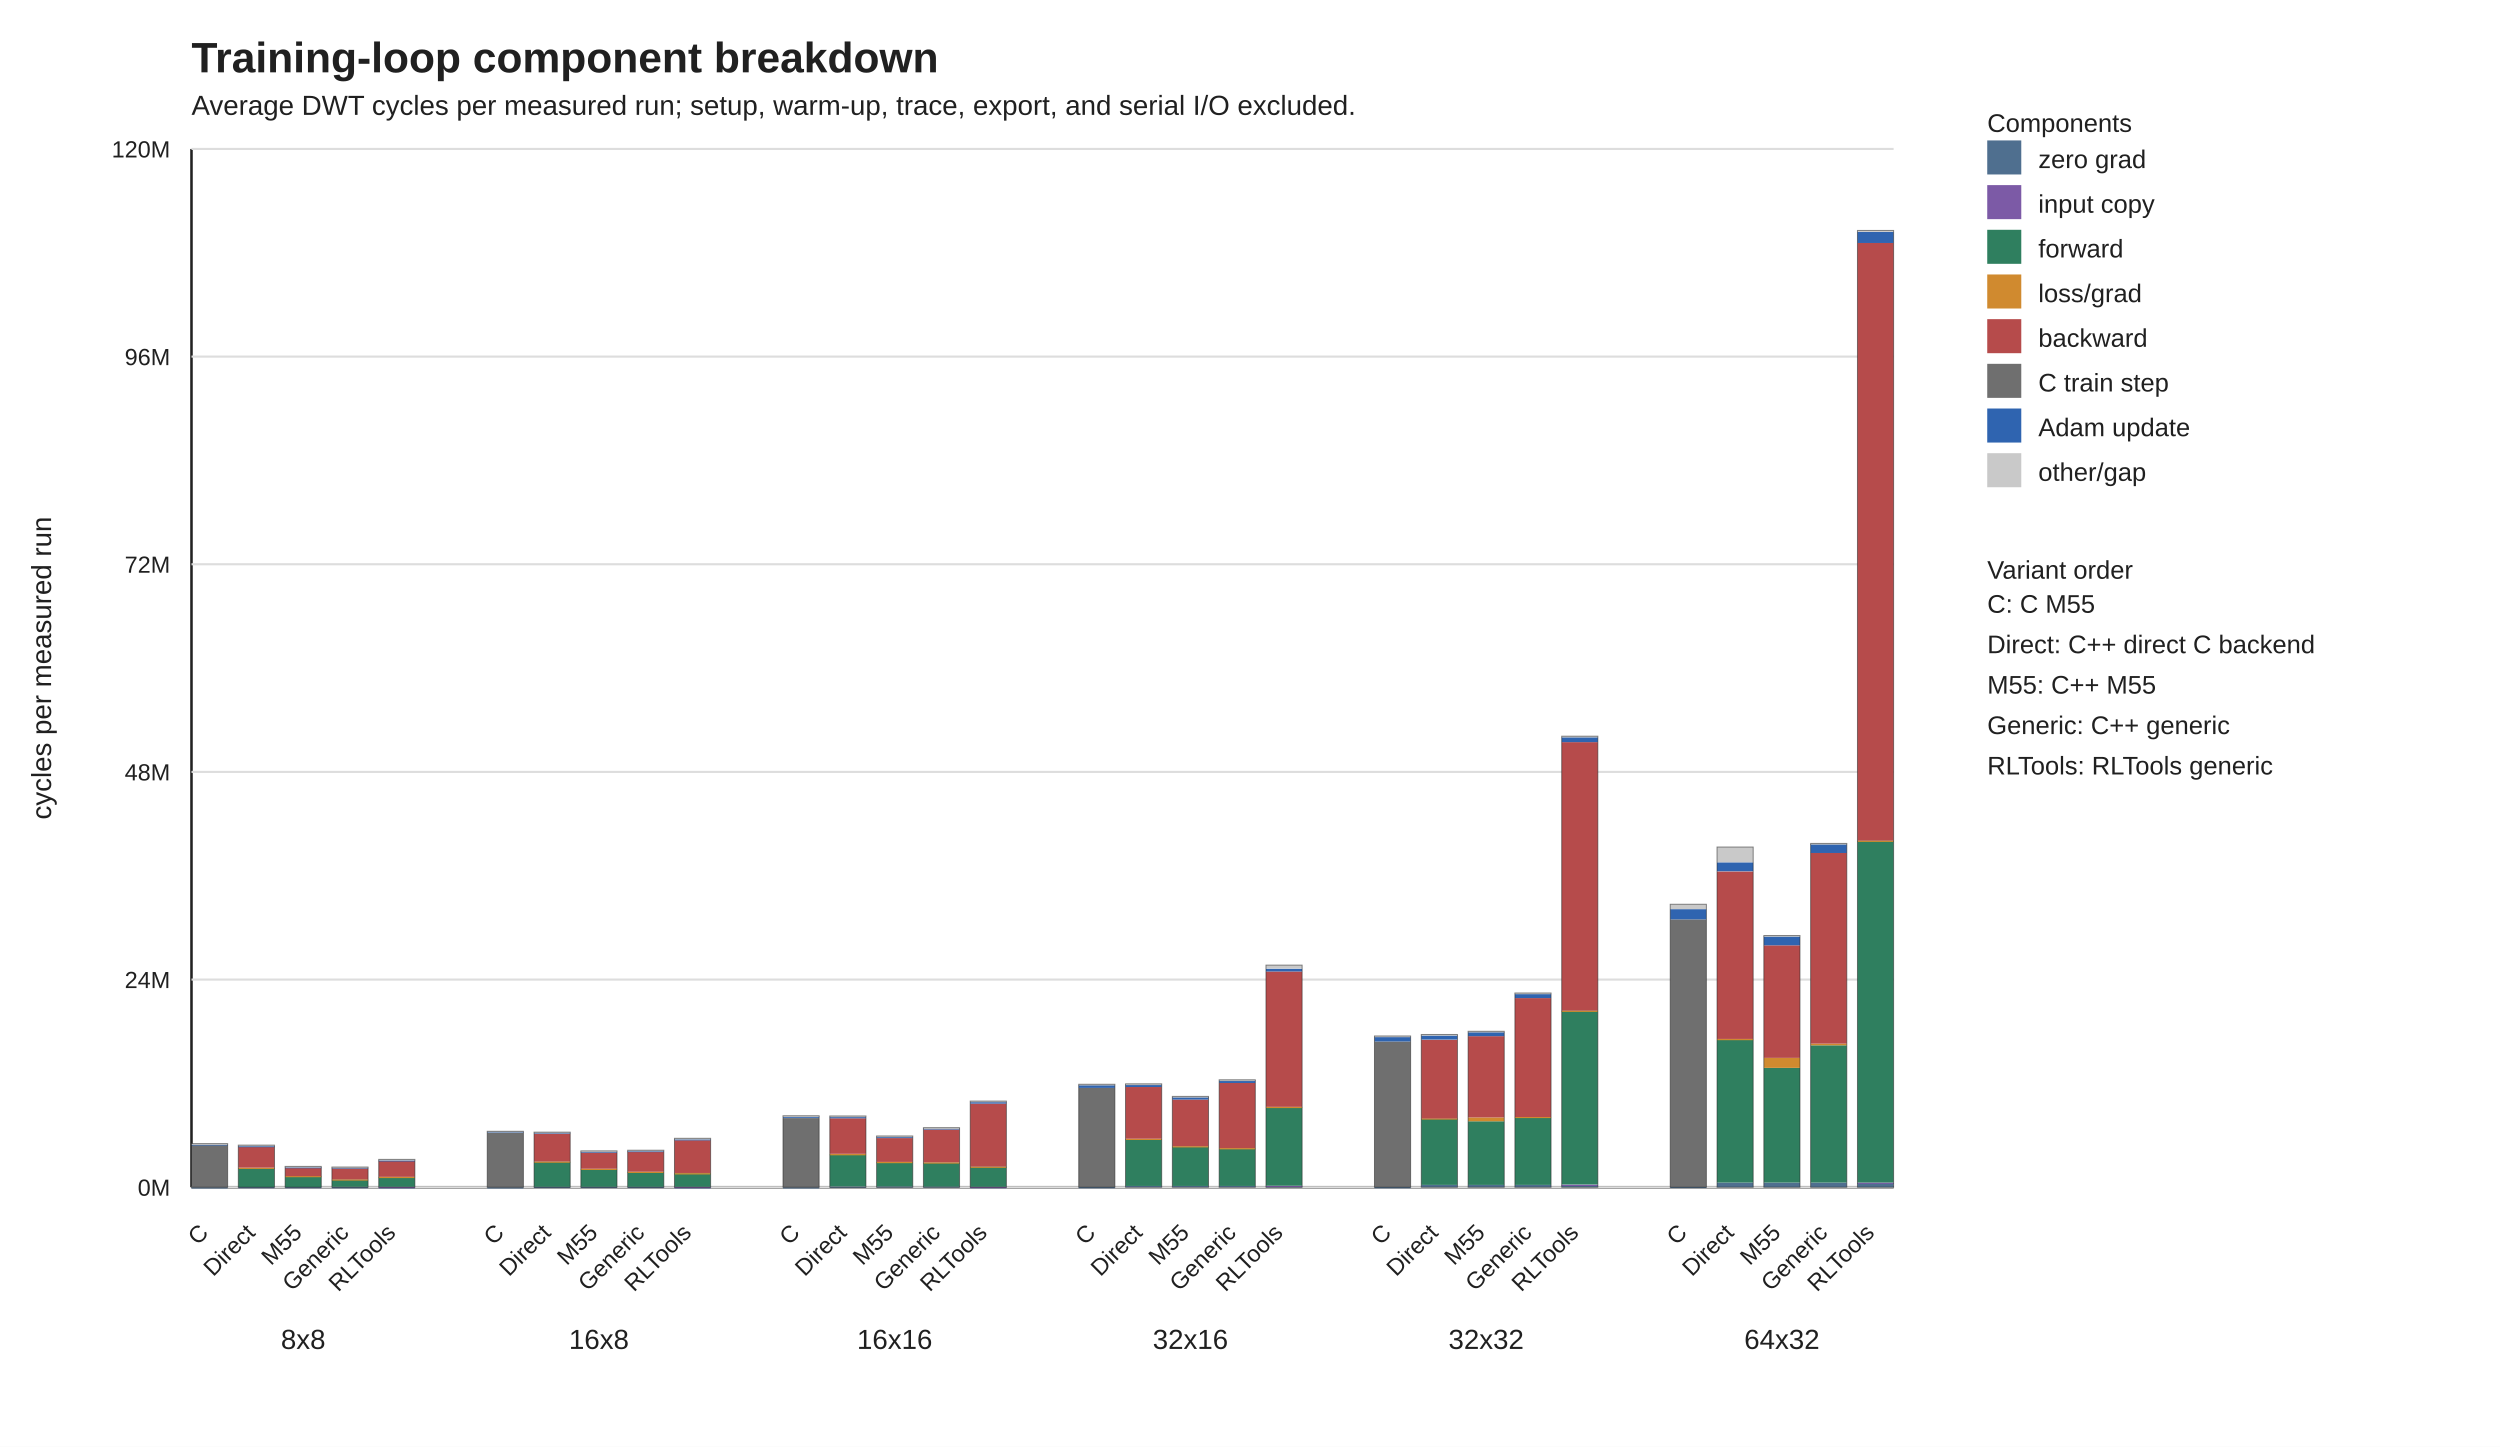
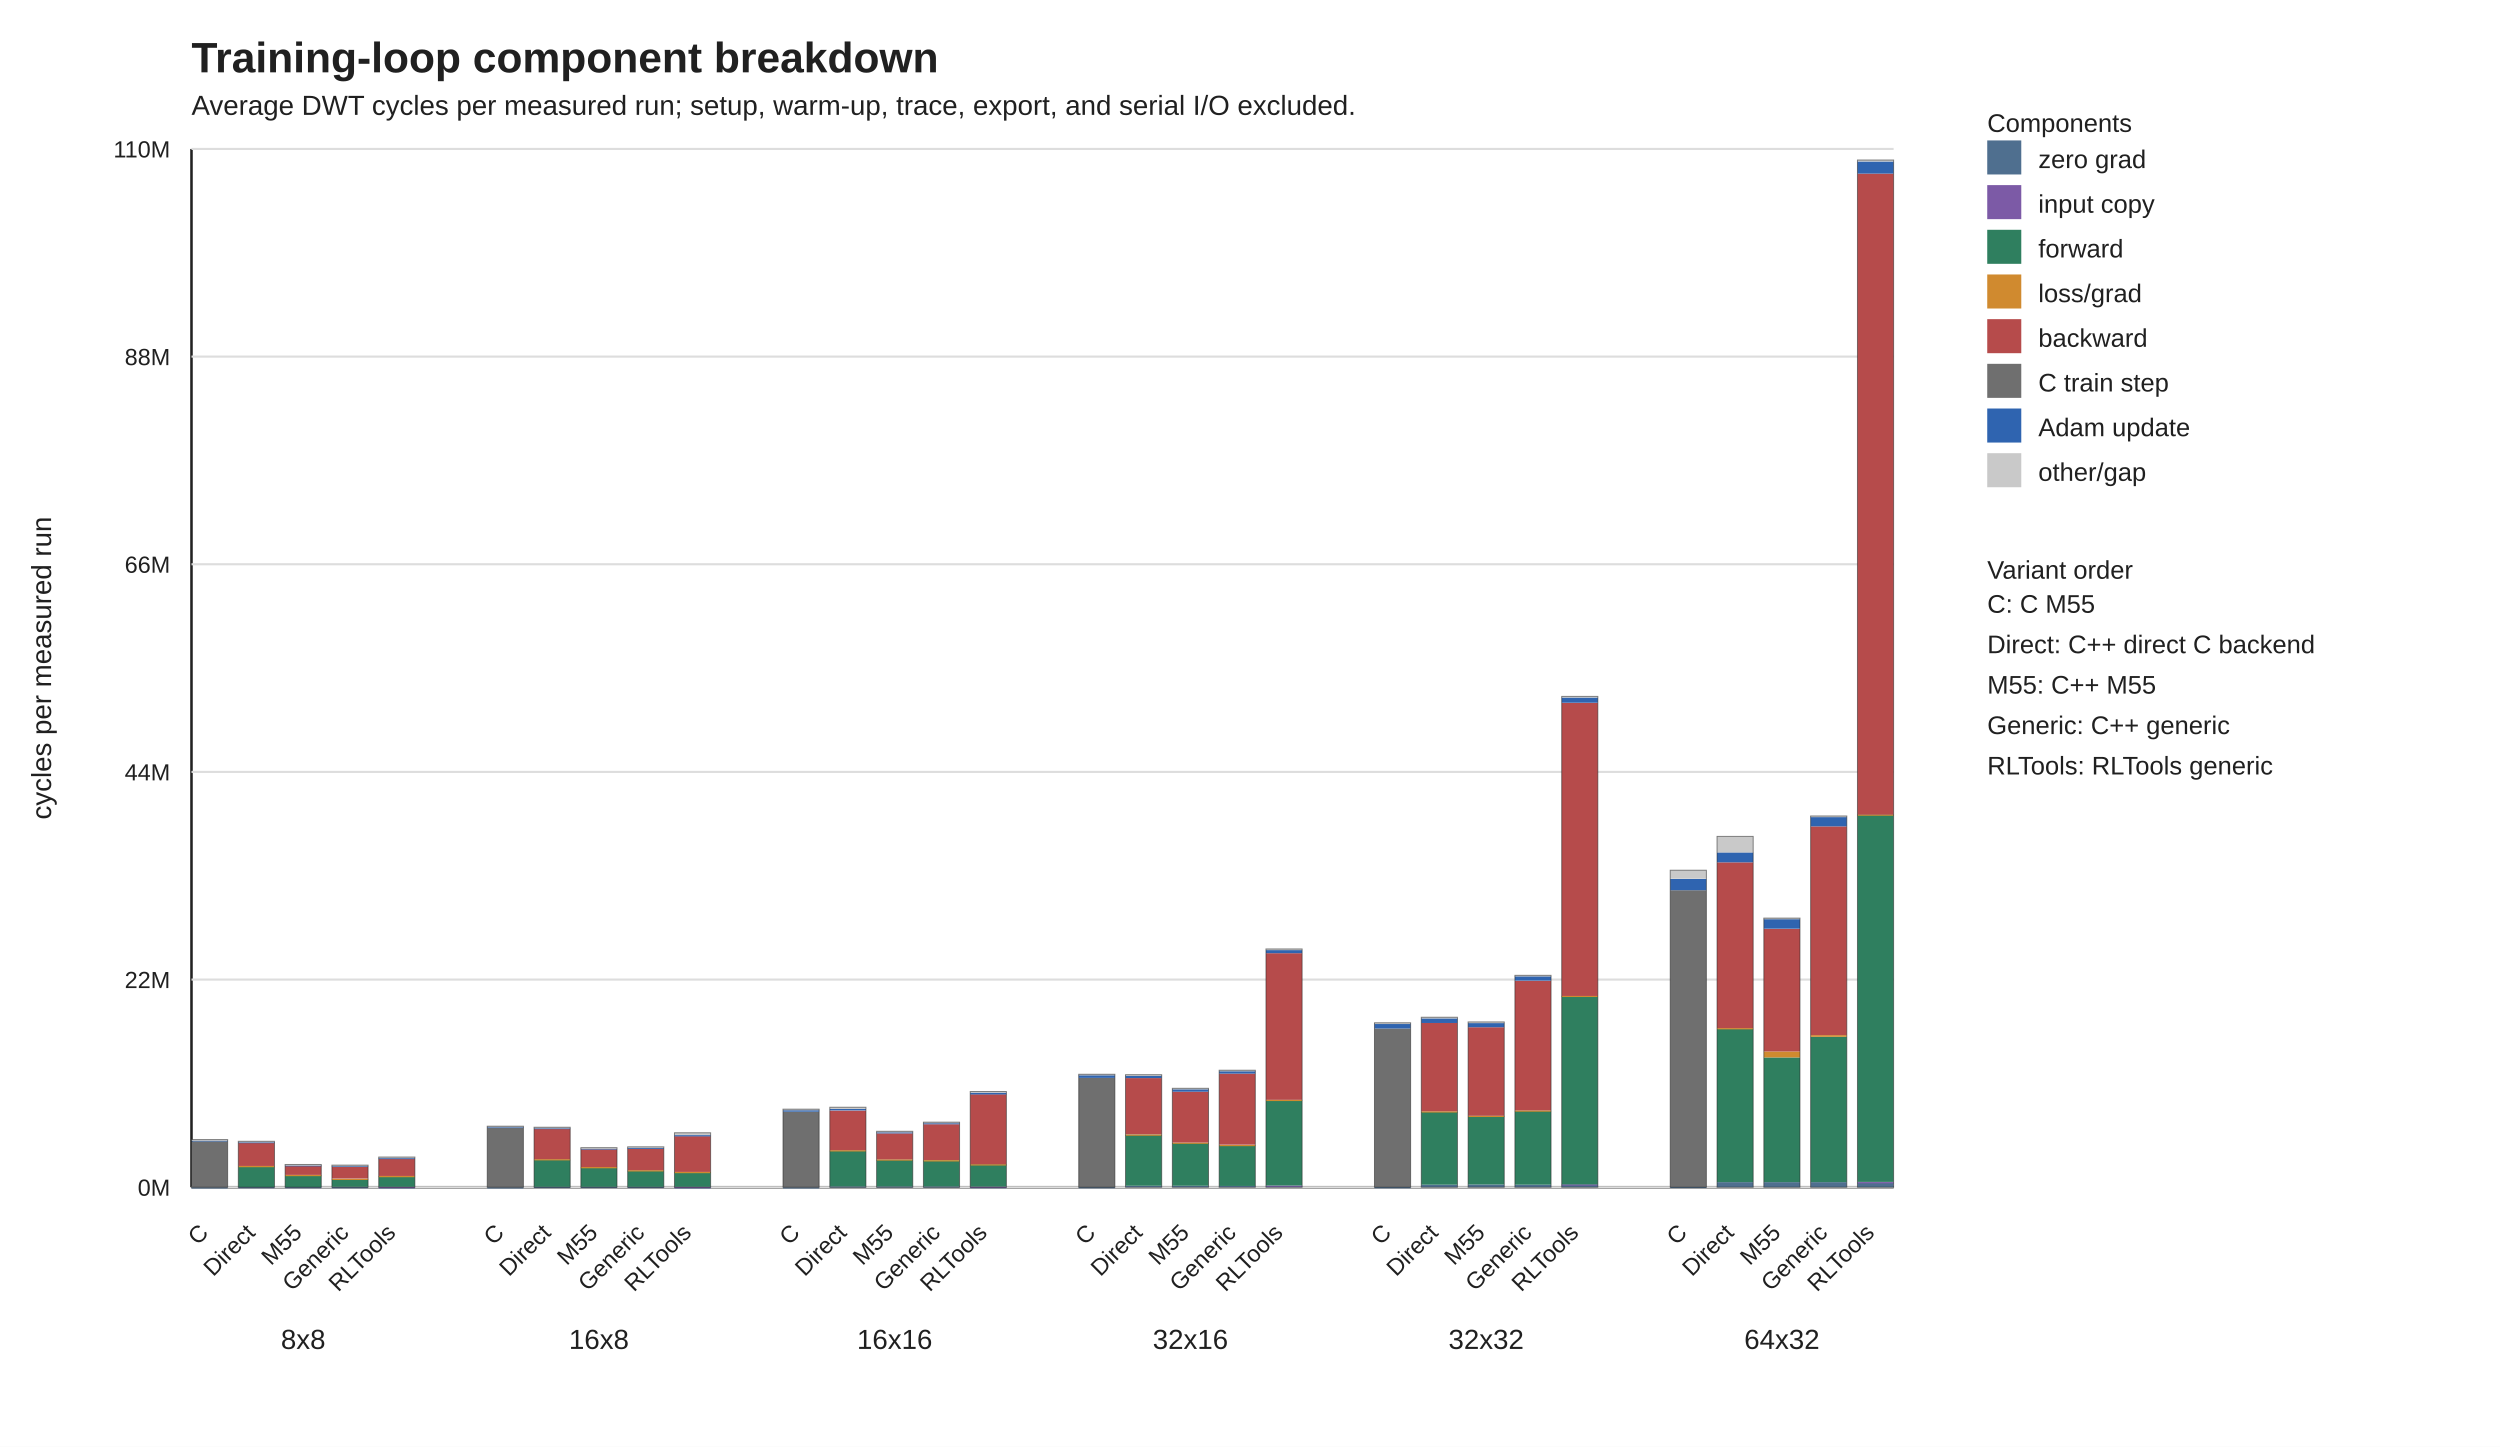
<svg xmlns="http://www.w3.org/2000/svg" width="1175" height="680" viewBox="0 0 1175 680">
  <rect width="100%" height="100%" fill="#ffffff" />
  <style>text{font-family:Arial,Helvetica,sans-serif;fill:#202020}.axis{stroke:#222;stroke-width:1.2}.grid{stroke:#dddddd;stroke-width:1}.label{font-size:13px}.title{font-size:20px;font-weight:700}.tick{font-size:11px}.legend{font-size:12px}</style>
  <text class="title" x="90" y="34">Training-loop component breakdown</text>
  <text class="label" x="90" y="54">Average DWT cycles per measured run; setup, warm-up, trace, export, and serial I/O excluded.</text>
  <line class="axis" x1="90" y1="558" x2="890" y2="558" />
  <line class="axis" x1="90" y1="70" x2="90" y2="558" />
  <line class="grid" x1="90" y1="558.0" x2="890" y2="558.0" />
  <text class="tick" x="80" y="562.0" text-anchor="end">0M</text>
  <line class="grid" x1="90" y1="460.4" x2="890" y2="460.4" />
-   <text class="tick" x="80" y="464.4" text-anchor="end">24M</text>
+   <text class="tick" x="80" y="464.4" text-anchor="end">22M</text>
  <line class="grid" x1="90" y1="362.8" x2="890" y2="362.8" />
-   <text class="tick" x="80" y="366.8" text-anchor="end">48M</text>
+   <text class="tick" x="80" y="366.8" text-anchor="end">44M</text>
  <line class="grid" x1="90" y1="265.2" x2="890" y2="265.2" />
-   <text class="tick" x="80" y="269.2" text-anchor="end">72M</text>
+   <text class="tick" x="80" y="269.2" text-anchor="end">66M</text>
  <line class="grid" x1="90" y1="167.6" x2="890" y2="167.6" />
-   <text class="tick" x="80" y="171.6" text-anchor="end">96M</text>
+   <text class="tick" x="80" y="171.6" text-anchor="end">88M</text>
  <line class="grid" x1="90" y1="70.0" x2="890" y2="70.0" />
-   <text class="tick" x="80" y="74.0" text-anchor="end">120M</text>
+   <text class="tick" x="80" y="74.0" text-anchor="end">110M</text>
  <text class="label" x="142.5" y="634" text-anchor="middle">8x8</text>
  <rect x="90.0" y="558.0" width="17" height="0.6" fill="#4f6f8f" />
-   <rect x="90.0" y="538.2" width="17" height="19.8" fill="#6f6f6f" />
-   <rect x="90.0" y="537.8" width="17" height="0.6" fill="#2f64b0" />
-   <rect x="90.0" y="537.5" width="17" height="0.6" fill="#c9c9c9" />
-   <rect x="90.0" y="537.5" width="17" height="20.5" fill="none" stroke="#222" stroke-width=".45" opacity=".55" />
+   <rect x="90.0" y="536.4" width="17" height="21.6" fill="#6f6f6f" />
+   <rect x="90.0" y="535.9" width="17" height="0.6" fill="#2f64b0" />
+   <rect x="90.0" y="535.6" width="17" height="0.6" fill="#c9c9c9" />
+   <rect x="90.0" y="535.6" width="17" height="22.4" fill="none" stroke="#222" stroke-width=".45" opacity=".55" />
  <text class="tick" x="98.5" y="580" text-anchor="end" transform="rotate(-45 98.5 580)">C</text>
  <rect x="112.0" y="557.9" width="17" height="0.6" fill="#4f6f8f" />
-   <rect x="112.0" y="549.0" width="17" height="8.9" fill="#2f7f5f" />
-   <rect x="112.0" y="548.8" width="17" height="0.6" fill="#d08a2f" />
-   <rect x="112.0" y="538.9" width="17" height="9.9" fill="#b64b4b" />
-   <rect x="112.0" y="538.6" width="17" height="0.6" fill="#2f64b0" />
-   <rect x="112.0" y="538.2" width="17" height="0.6" fill="#c9c9c9" />
-   <rect x="112.0" y="538.2" width="17" height="19.8" fill="none" stroke="#222" stroke-width=".45" opacity=".55" />
+   <rect x="112.0" y="548.2" width="17" height="9.7" fill="#2f7f5f" />
+   <rect x="112.0" y="548.0" width="17" height="0.6" fill="#d08a2f" />
+   <rect x="112.0" y="537.0" width="17" height="11.0" fill="#b64b4b" />
+   <rect x="112.0" y="536.7" width="17" height="0.6" fill="#2f64b0" />
+   <rect x="112.0" y="536.4" width="17" height="0.6" fill="#c9c9c9" />
+   <rect x="112.0" y="536.4" width="17" height="21.6" fill="none" stroke="#222" stroke-width=".45" opacity=".55" />
  <text class="tick" x="120.5" y="580" text-anchor="end" transform="rotate(-45 120.5 580)">Direct</text>
  <rect x="134.0" y="557.9" width="17" height="0.6" fill="#4f6f8f" />
-   <rect x="134.0" y="552.8" width="17" height="5.1" fill="#2f7f5f" />
-   <rect x="134.0" y="552.7" width="17" height="0.6" fill="#d08a2f" />
-   <rect x="134.0" y="548.8" width="17" height="4.0" fill="#b64b4b" />
-   <rect x="134.0" y="548.5" width="17" height="0.6" fill="#2f64b0" />
-   <rect x="134.0" y="548.2" width="17" height="0.6" fill="#c9c9c9" />
-   <rect x="134.0" y="548.2" width="17" height="9.8" fill="none" stroke="#222" stroke-width=".45" opacity=".55" />
+   <rect x="134.0" y="552.3" width="17" height="5.6" fill="#2f7f5f" />
+   <rect x="134.0" y="552.2" width="17" height="0.6" fill="#d08a2f" />
+   <rect x="134.0" y="547.9" width="17" height="4.3" fill="#b64b4b" />
+   <rect x="134.0" y="547.6" width="17" height="0.6" fill="#2f64b0" />
+   <rect x="134.0" y="547.3" width="17" height="0.6" fill="#c9c9c9" />
+   <rect x="134.0" y="547.3" width="17" height="10.7" fill="none" stroke="#222" stroke-width=".45" opacity=".55" />
  <text class="tick" x="142.5" y="580" text-anchor="end" transform="rotate(-45 142.5 580)">M55</text>
  <rect x="156.0" y="557.9" width="17" height="0.6" fill="#4f6f8f" />
-   <rect x="156.0" y="554.4" width="17" height="3.4" fill="#2f7f5f" />
-   <rect x="156.0" y="554.3" width="17" height="0.6" fill="#d08a2f" />
-   <rect x="156.0" y="549.0" width="17" height="5.3" fill="#b64b4b" />
-   <rect x="156.0" y="548.7" width="17" height="0.6" fill="#2f64b0" />
-   <rect x="156.0" y="548.5" width="17" height="0.6" fill="#c9c9c9" />
-   <rect x="156.0" y="548.5" width="17" height="9.5" fill="none" stroke="#222" stroke-width=".45" opacity=".55" />
+   <rect x="156.0" y="554.1" width="17" height="3.7" fill="#2f7f5f" />
+   <rect x="156.0" y="554.0" width="17" height="0.6" fill="#d08a2f" />
+   <rect x="156.0" y="548.2" width="17" height="5.7" fill="#b64b4b" />
+   <rect x="156.0" y="547.9" width="17" height="0.6" fill="#2f64b0" />
+   <rect x="156.0" y="547.6" width="17" height="0.6" fill="#c9c9c9" />
+   <rect x="156.0" y="547.6" width="17" height="10.4" fill="none" stroke="#222" stroke-width=".45" opacity=".55" />
  <text class="tick" x="164.5" y="580" text-anchor="end" transform="rotate(-45 164.5 580)">Generic</text>
  <rect x="178.0" y="558.0" width="17" height="0.6" fill="#4f6f8f" />
  <rect x="178.0" y="557.8" width="17" height="0.6" fill="#7c5aa6" />
-   <rect x="178.0" y="553.1" width="17" height="4.7" fill="#2f7f5f" />
-   <rect x="178.0" y="553.1" width="17" height="0.6" fill="#d08a2f" />
-   <rect x="178.0" y="545.6" width="17" height="7.5" fill="#b64b4b" />
-   <rect x="178.0" y="545.3" width="17" height="0.6" fill="#2f64b0" />
-   <rect x="178.0" y="544.9" width="17" height="0.6" fill="#c9c9c9" />
-   <rect x="178.0" y="544.9" width="17" height="13.1" fill="none" stroke="#222" stroke-width=".45" opacity=".55" />
+   <rect x="178.0" y="552.7" width="17" height="5.1" fill="#2f7f5f" />
+   <rect x="178.0" y="552.7" width="17" height="0.6" fill="#d08a2f" />
+   <rect x="178.0" y="544.6" width="17" height="8.1" fill="#b64b4b" />
+   <rect x="178.0" y="544.2" width="17" height="0.6" fill="#2f64b0" />
+   <rect x="178.0" y="543.8" width="17" height="0.6" fill="#c9c9c9" />
+   <rect x="178.0" y="543.8" width="17" height="14.2" fill="none" stroke="#222" stroke-width=".45" opacity=".55" />
  <text class="tick" x="186.5" y="580" text-anchor="end" transform="rotate(-45 186.5 580)">RLTools</text>
  <text class="label" x="281.5" y="634" text-anchor="middle">16x8</text>
  <rect x="229.0" y="558.0" width="17" height="0.6" fill="#4f6f8f" />
-   <rect x="229.0" y="532.5" width="17" height="25.5" fill="#6f6f6f" />
-   <rect x="229.0" y="531.9" width="17" height="0.6" fill="#2f64b0" />
-   <rect x="229.0" y="531.7" width="17" height="0.6" fill="#c9c9c9" />
-   <rect x="229.0" y="531.7" width="17" height="26.3" fill="none" stroke="#222" stroke-width=".45" opacity=".55" />
+   <rect x="229.0" y="530.1" width="17" height="27.9" fill="#6f6f6f" />
+   <rect x="229.0" y="529.5" width="17" height="0.7" fill="#2f64b0" />
+   <rect x="229.0" y="529.3" width="17" height="0.6" fill="#c9c9c9" />
+   <rect x="229.0" y="529.3" width="17" height="28.7" fill="none" stroke="#222" stroke-width=".45" opacity=".55" />
  <text class="tick" x="237.5" y="580" text-anchor="end" transform="rotate(-45 237.5 580)">C</text>
  <rect x="251.0" y="557.8" width="17" height="0.6" fill="#4f6f8f" />
-   <rect x="251.0" y="546.0" width="17" height="11.8" fill="#2f7f5f" />
-   <rect x="251.0" y="545.9" width="17" height="0.6" fill="#d08a2f" />
-   <rect x="251.0" y="532.8" width="17" height="13.1" fill="#b64b4b" />
-   <rect x="251.0" y="532.3" width="17" height="0.6" fill="#2f64b0" />
-   <rect x="251.0" y="532.1" width="17" height="0.6" fill="#c9c9c9" />
-   <rect x="251.0" y="532.1" width="17" height="25.9" fill="none" stroke="#222" stroke-width=".45" opacity=".55" />
+   <rect x="251.0" y="545.0" width="17" height="12.8" fill="#2f7f5f" />
+   <rect x="251.0" y="544.8" width="17" height="0.6" fill="#d08a2f" />
+   <rect x="251.0" y="530.6" width="17" height="14.2" fill="#b64b4b" />
+   <rect x="251.0" y="530.1" width="17" height="0.6" fill="#2f64b0" />
+   <rect x="251.0" y="529.8" width="17" height="0.6" fill="#c9c9c9" />
+   <rect x="251.0" y="529.8" width="17" height="28.2" fill="none" stroke="#222" stroke-width=".45" opacity=".55" />
  <text class="tick" x="259.5" y="580" text-anchor="end" transform="rotate(-45 259.5 580)">Direct</text>
  <rect x="273.0" y="557.8" width="17" height="0.6" fill="#4f6f8f" />
-   <rect x="273.0" y="549.4" width="17" height="8.4" fill="#2f7f5f" />
-   <rect x="273.0" y="549.3" width="17" height="0.6" fill="#d08a2f" />
-   <rect x="273.0" y="541.7" width="17" height="7.6" fill="#b64b4b" />
-   <rect x="273.0" y="541.2" width="17" height="0.6" fill="#2f64b0" />
-   <rect x="273.0" y="540.9" width="17" height="0.6" fill="#c9c9c9" />
-   <rect x="273.0" y="540.9" width="17" height="17.1" fill="none" stroke="#222" stroke-width=".45" opacity=".55" />
+   <rect x="273.0" y="548.6" width="17" height="9.2" fill="#2f7f5f" />
+   <rect x="273.0" y="548.5" width="17" height="0.6" fill="#d08a2f" />
+   <rect x="273.0" y="540.2" width="17" height="8.3" fill="#b64b4b" />
+   <rect x="273.0" y="539.7" width="17" height="0.6" fill="#2f64b0" />
+   <rect x="273.0" y="539.4" width="17" height="0.6" fill="#c9c9c9" />
+   <rect x="273.0" y="539.4" width="17" height="18.6" fill="none" stroke="#222" stroke-width=".45" opacity=".55" />
  <text class="tick" x="281.5" y="580" text-anchor="end" transform="rotate(-45 281.5 580)">M55</text>
  <rect x="295.0" y="557.8" width="17" height="0.6" fill="#4f6f8f" />
-   <rect x="295.0" y="550.8" width="17" height="7.0" fill="#2f7f5f" />
-   <rect x="295.0" y="550.7" width="17" height="0.6" fill="#d08a2f" />
-   <rect x="295.0" y="541.3" width="17" height="9.4" fill="#b64b4b" />
-   <rect x="295.0" y="540.9" width="17" height="0.6" fill="#2f64b0" />
-   <rect x="295.0" y="540.6" width="17" height="0.6" fill="#c9c9c9" />
-   <rect x="295.0" y="540.6" width="17" height="17.4" fill="none" stroke="#222" stroke-width=".45" opacity=".55" />
+   <rect x="295.0" y="550.2" width="17" height="7.6" fill="#2f7f5f" />
+   <rect x="295.0" y="550.0" width="17" height="0.6" fill="#d08a2f" />
+   <rect x="295.0" y="539.8" width="17" height="10.2" fill="#b64b4b" />
+   <rect x="295.0" y="539.4" width="17" height="0.6" fill="#2f64b0" />
+   <rect x="295.0" y="539.0" width="17" height="0.6" fill="#c9c9c9" />
+   <rect x="295.0" y="539.0" width="17" height="19.0" fill="none" stroke="#222" stroke-width=".45" opacity=".55" />
  <text class="tick" x="303.5" y="580" text-anchor="end" transform="rotate(-45 303.5 580)">Generic</text>
  <rect x="317.0" y="558.0" width="17" height="0.6" fill="#4f6f8f" />
  <rect x="317.0" y="557.8" width="17" height="0.6" fill="#7c5aa6" />
-   <rect x="317.0" y="551.4" width="17" height="6.4" fill="#2f7f5f" />
-   <rect x="317.0" y="551.4" width="17" height="0.6" fill="#d08a2f" />
-   <rect x="317.0" y="535.9" width="17" height="15.4" fill="#b64b4b" />
-   <rect x="317.0" y="535.4" width="17" height="0.6" fill="#2f64b0" />
-   <rect x="317.0" y="535.0" width="17" height="0.6" fill="#c9c9c9" />
-   <rect x="317.0" y="535.0" width="17" height="23.0" fill="none" stroke="#222" stroke-width=".45" opacity=".55" />
+   <rect x="317.0" y="550.8" width="17" height="7.0" fill="#2f7f5f" />
+   <rect x="317.0" y="550.8" width="17" height="0.6" fill="#d08a2f" />
+   <rect x="317.0" y="534.0" width="17" height="16.8" fill="#b64b4b" />
+   <rect x="317.0" y="533.5" width="17" height="0.6" fill="#2f64b0" />
+   <rect x="317.0" y="532.4" width="17" height="1.1" fill="#c9c9c9" />
+   <rect x="317.0" y="532.4" width="17" height="25.6" fill="none" stroke="#222" stroke-width=".45" opacity=".55" />
  <text class="tick" x="325.5" y="580" text-anchor="end" transform="rotate(-45 325.5 580)">RLTools</text>
  <text class="label" x="420.5" y="634" text-anchor="middle">16x16</text>
  <rect x="368.0" y="558.0" width="17" height="0.6" fill="#4f6f8f" />
-   <rect x="368.0" y="525.5" width="17" height="32.5" fill="#6f6f6f" />
-   <rect x="368.0" y="524.6" width="17" height="0.8" fill="#2f64b0" />
-   <rect x="368.0" y="524.4" width="17" height="0.6" fill="#c9c9c9" />
-   <rect x="368.0" y="524.4" width="17" height="33.6" fill="none" stroke="#222" stroke-width=".45" opacity=".55" />
+   <rect x="368.0" y="522.5" width="17" height="35.5" fill="#6f6f6f" />
+   <rect x="368.0" y="521.6" width="17" height="0.9" fill="#2f64b0" />
+   <rect x="368.0" y="521.3" width="17" height="0.6" fill="#c9c9c9" />
+   <rect x="368.0" y="521.3" width="17" height="36.7" fill="none" stroke="#222" stroke-width=".45" opacity=".55" />
  <text class="tick" x="376.5" y="580" text-anchor="end" transform="rotate(-45 376.5 580)">C</text>
-   <rect x="390.0" y="557.7" width="17" height="0.6" fill="#4f6f8f" />
-   <rect x="390.0" y="542.5" width="17" height="15.1" fill="#2f7f5f" />
-   <rect x="390.0" y="542.4" width="17" height="0.6" fill="#d08a2f" />
-   <rect x="390.0" y="525.6" width="17" height="16.7" fill="#b64b4b" />
-   <rect x="390.0" y="524.9" width="17" height="0.7" fill="#2f64b0" />
-   <rect x="390.0" y="524.5" width="17" height="0.6" fill="#c9c9c9" />
-   <rect x="390.0" y="524.5" width="17" height="33.5" fill="none" stroke="#222" stroke-width=".45" opacity=".55" />
+   <rect x="390.0" y="557.6" width="17" height="0.6" fill="#4f6f8f" />
+   <rect x="390.0" y="540.8" width="17" height="16.8" fill="#2f7f5f" />
+   <rect x="390.0" y="540.6" width="17" height="0.6" fill="#d08a2f" />
+   <rect x="390.0" y="522.0" width="17" height="18.6" fill="#b64b4b" />
+   <rect x="390.0" y="521.2" width="17" height="0.7" fill="#2f64b0" />
+   <rect x="390.0" y="520.4" width="17" height="0.8" fill="#c9c9c9" />
+   <rect x="390.0" y="520.4" width="17" height="37.6" fill="none" stroke="#222" stroke-width=".45" opacity=".55" />
  <text class="tick" x="398.5" y="580" text-anchor="end" transform="rotate(-45 398.5 580)">Direct</text>
  <rect x="412.0" y="557.6" width="17" height="0.6" fill="#4f6f8f" />
-   <rect x="412.0" y="546.2" width="17" height="11.4" fill="#2f7f5f" />
-   <rect x="412.0" y="546.1" width="17" height="0.6" fill="#d08a2f" />
-   <rect x="412.0" y="534.9" width="17" height="11.2" fill="#b64b4b" />
-   <rect x="412.0" y="534.2" width="17" height="0.7" fill="#2f64b0" />
-   <rect x="412.0" y="533.9" width="17" height="0.6" fill="#c9c9c9" />
-   <rect x="412.0" y="533.9" width="17" height="24.1" fill="none" stroke="#222" stroke-width=".45" opacity=".55" />
+   <rect x="412.0" y="545.1" width="17" height="12.5" fill="#2f7f5f" />
+   <rect x="412.0" y="544.9" width="17" height="0.6" fill="#d08a2f" />
+   <rect x="412.0" y="532.7" width="17" height="12.2" fill="#b64b4b" />
+   <rect x="412.0" y="532.0" width="17" height="0.7" fill="#2f64b0" />
+   <rect x="412.0" y="531.7" width="17" height="0.6" fill="#c9c9c9" />
+   <rect x="412.0" y="531.7" width="17" height="26.3" fill="none" stroke="#222" stroke-width=".45" opacity=".55" />
  <text class="tick" x="420.5" y="580" text-anchor="end" transform="rotate(-45 420.5 580)">M55</text>
  <rect x="434.0" y="557.6" width="17" height="0.6" fill="#4f6f8f" />
-   <rect x="434.0" y="546.5" width="17" height="11.2" fill="#2f7f5f" />
-   <rect x="434.0" y="546.3" width="17" height="0.6" fill="#d08a2f" />
-   <rect x="434.0" y="530.9" width="17" height="15.4" fill="#b64b4b" />
-   <rect x="434.0" y="530.2" width="17" height="0.7" fill="#2f64b0" />
-   <rect x="434.0" y="530.0" width="17" height="0.6" fill="#c9c9c9" />
-   <rect x="434.0" y="530.0" width="17" height="28.0" fill="none" stroke="#222" stroke-width=".45" opacity=".55" />
+   <rect x="434.0" y="545.4" width="17" height="12.2" fill="#2f7f5f" />
+   <rect x="434.0" y="545.3" width="17" height="0.6" fill="#d08a2f" />
+   <rect x="434.0" y="528.4" width="17" height="16.8" fill="#b64b4b" />
+   <rect x="434.0" y="527.6" width="17" height="0.8" fill="#2f64b0" />
+   <rect x="434.0" y="527.4" width="17" height="0.6" fill="#c9c9c9" />
+   <rect x="434.0" y="527.4" width="17" height="30.6" fill="none" stroke="#222" stroke-width=".45" opacity=".55" />
  <text class="tick" x="442.5" y="580" text-anchor="end" transform="rotate(-45 442.5 580)">Generic</text>
  <rect x="456.0" y="557.9" width="17" height="0.6" fill="#4f6f8f" />
-   <rect x="456.0" y="557.8" width="17" height="0.6" fill="#7c5aa6" />
-   <rect x="456.0" y="548.3" width="17" height="9.5" fill="#2f7f5f" />
-   <rect x="456.0" y="548.3" width="17" height="0.6" fill="#d08a2f" />
-   <rect x="456.0" y="518.7" width="17" height="29.6" fill="#b64b4b" />
-   <rect x="456.0" y="517.9" width="17" height="0.8" fill="#2f64b0" />
-   <rect x="456.0" y="517.5" width="17" height="0.6" fill="#c9c9c9" />
-   <rect x="456.0" y="517.5" width="17" height="40.5" fill="none" stroke="#222" stroke-width=".45" opacity=".55" />
+   <rect x="456.0" y="557.7" width="17" height="0.6" fill="#7c5aa6" />
+   <rect x="456.0" y="547.2" width="17" height="10.5" fill="#2f7f5f" />
+   <rect x="456.0" y="547.2" width="17" height="0.6" fill="#d08a2f" />
+   <rect x="456.0" y="514.3" width="17" height="32.9" fill="#b64b4b" />
+   <rect x="456.0" y="513.5" width="17" height="0.9" fill="#2f64b0" />
+   <rect x="456.0" y="513.0" width="17" height="0.6" fill="#c9c9c9" />
+   <rect x="456.0" y="513.0" width="17" height="45.0" fill="none" stroke="#222" stroke-width=".45" opacity=".55" />
  <text class="tick" x="464.5" y="580" text-anchor="end" transform="rotate(-45 464.5 580)">RLTools</text>
  <text class="label" x="559.5" y="634" text-anchor="middle">32x16</text>
  <rect x="507.0" y="557.9" width="17" height="0.6" fill="#4f6f8f" />
-   <rect x="507.0" y="511.2" width="17" height="46.7" fill="#6f6f6f" />
-   <rect x="507.0" y="509.9" width="17" height="1.4" fill="#2f64b0" />
-   <rect x="507.0" y="509.6" width="17" height="0.6" fill="#c9c9c9" />
-   <rect x="507.0" y="509.6" width="17" height="48.4" fill="none" stroke="#222" stroke-width=".45" opacity=".55" />
+   <rect x="507.0" y="506.6" width="17" height="51.4" fill="#6f6f6f" />
+   <rect x="507.0" y="505.1" width="17" height="1.5" fill="#2f64b0" />
+   <rect x="507.0" y="504.9" width="17" height="0.6" fill="#c9c9c9" />
+   <rect x="507.0" y="504.9" width="17" height="53.1" fill="none" stroke="#222" stroke-width=".45" opacity=".55" />
  <text class="tick" x="515.5" y="580" text-anchor="end" transform="rotate(-45 515.5 580)">C</text>
-   <rect x="529.0" y="557.4" width="17" height="0.6" fill="#4f6f8f" />
-   <rect x="529.0" y="535.4" width="17" height="22.0" fill="#2f7f5f" />
-   <rect x="529.0" y="535.2" width="17" height="0.6" fill="#d08a2f" />
-   <rect x="529.0" y="510.9" width="17" height="24.3" fill="#b64b4b" />
-   <rect x="529.0" y="509.7" width="17" height="1.2" fill="#2f64b0" />
-   <rect x="529.0" y="509.4" width="17" height="0.6" fill="#c9c9c9" />
-   <rect x="529.0" y="509.4" width="17" height="48.6" fill="none" stroke="#222" stroke-width=".45" opacity=".55" />
+   <rect x="529.0" y="557.3" width="17" height="0.7" fill="#4f6f8f" />
+   <rect x="529.0" y="533.3" width="17" height="24.0" fill="#2f7f5f" />
+   <rect x="529.0" y="533.2" width="17" height="0.6" fill="#d08a2f" />
+   <rect x="529.0" y="506.7" width="17" height="26.4" fill="#b64b4b" />
+   <rect x="529.0" y="505.4" width="17" height="1.3" fill="#2f64b0" />
+   <rect x="529.0" y="505.1" width="17" height="0.6" fill="#c9c9c9" />
+   <rect x="529.0" y="505.1" width="17" height="52.9" fill="none" stroke="#222" stroke-width=".45" opacity=".55" />
  <text class="tick" x="537.5" y="580" text-anchor="end" transform="rotate(-45 537.5 580)">Direct</text>
-   <rect x="551.0" y="557.4" width="17" height="0.6" fill="#4f6f8f" />
-   <rect x="551.0" y="538.9" width="17" height="18.5" fill="#2f7f5f" />
-   <rect x="551.0" y="538.7" width="17" height="0.6" fill="#d08a2f" />
-   <rect x="551.0" y="516.8" width="17" height="21.9" fill="#b64b4b" />
-   <rect x="551.0" y="515.6" width="17" height="1.2" fill="#2f64b0" />
-   <rect x="551.0" y="515.3" width="17" height="0.6" fill="#c9c9c9" />
-   <rect x="551.0" y="515.3" width="17" height="42.7" fill="none" stroke="#222" stroke-width=".45" opacity=".55" />
+   <rect x="551.0" y="557.3" width="17" height="0.7" fill="#4f6f8f" />
+   <rect x="551.0" y="537.2" width="17" height="20.1" fill="#2f7f5f" />
+   <rect x="551.0" y="537.0" width="17" height="0.6" fill="#d08a2f" />
+   <rect x="551.0" y="513.1" width="17" height="23.9" fill="#b64b4b" />
+   <rect x="551.0" y="511.8" width="17" height="1.3" fill="#2f64b0" />
+   <rect x="551.0" y="511.5" width="17" height="0.6" fill="#c9c9c9" />
+   <rect x="551.0" y="511.5" width="17" height="46.5" fill="none" stroke="#222" stroke-width=".45" opacity=".55" />
  <text class="tick" x="559.5" y="580" text-anchor="end" transform="rotate(-45 559.5 580)">M55</text>
-   <rect x="573.0" y="557.4" width="17" height="0.6" fill="#4f6f8f" />
-   <rect x="573.0" y="539.8" width="17" height="17.6" fill="#2f7f5f" />
-   <rect x="573.0" y="539.6" width="17" height="0.6" fill="#d08a2f" />
-   <rect x="573.0" y="509.0" width="17" height="30.6" fill="#b64b4b" />
-   <rect x="573.0" y="507.7" width="17" height="1.3" fill="#2f64b0" />
-   <rect x="573.0" y="507.5" width="17" height="0.6" fill="#c9c9c9" />
-   <rect x="573.0" y="507.5" width="17" height="50.5" fill="none" stroke="#222" stroke-width=".45" opacity=".55" />
+   <rect x="573.0" y="557.3" width="17" height="0.7" fill="#4f6f8f" />
+   <rect x="573.0" y="538.3" width="17" height="19.1" fill="#2f7f5f" />
+   <rect x="573.0" y="538.1" width="17" height="0.6" fill="#d08a2f" />
+   <rect x="573.0" y="504.6" width="17" height="33.4" fill="#b64b4b" />
+   <rect x="573.0" y="503.3" width="17" height="1.3" fill="#2f64b0" />
+   <rect x="573.0" y="503.0" width="17" height="0.6" fill="#c9c9c9" />
+   <rect x="573.0" y="503.0" width="17" height="55.0" fill="none" stroke="#222" stroke-width=".45" opacity=".55" />
  <text class="tick" x="581.5" y="580" text-anchor="end" transform="rotate(-45 581.5 580)">Generic</text>
-   <rect x="595.0" y="557.5" width="17" height="0.6" fill="#4f6f8f" />
-   <rect x="595.0" y="557.3" width="17" height="0.6" fill="#7c5aa6" />
-   <rect x="595.0" y="520.2" width="17" height="37.1" fill="#2f7f5f" />
-   <rect x="595.0" y="520.2" width="17" height="0.6" fill="#d08a2f" />
-   <rect x="595.0" y="456.6" width="17" height="63.6" fill="#b64b4b" />
-   <rect x="595.0" y="455.3" width="17" height="1.3" fill="#2f64b0" />
-   <rect x="595.0" y="453.6" width="17" height="1.6" fill="#c9c9c9" />
-   <rect x="595.0" y="453.6" width="17" height="104.4" fill="none" stroke="#222" stroke-width=".45" opacity=".55" />
+   <rect x="595.0" y="557.4" width="17" height="0.6" fill="#4f6f8f" />
+   <rect x="595.0" y="557.2" width="17" height="0.6" fill="#7c5aa6" />
+   <rect x="595.0" y="516.9" width="17" height="40.3" fill="#2f7f5f" />
+   <rect x="595.0" y="516.9" width="17" height="0.6" fill="#d08a2f" />
+   <rect x="595.0" y="448.0" width="17" height="68.9" fill="#b64b4b" />
+   <rect x="595.0" y="446.5" width="17" height="1.5" fill="#2f64b0" />
+   <rect x="595.0" y="446.0" width="17" height="0.6" fill="#c9c9c9" />
+   <rect x="595.0" y="446.0" width="17" height="112.0" fill="none" stroke="#222" stroke-width=".45" opacity=".55" />
  <text class="tick" x="603.5" y="580" text-anchor="end" transform="rotate(-45 603.5 580)">RLTools</text>
  <text class="label" x="698.5" y="634" text-anchor="middle">32x32</text>
  <rect x="646.0" y="557.9" width="17" height="0.6" fill="#4f6f8f" />
-   <rect x="646.0" y="489.5" width="17" height="68.4" fill="#6f6f6f" />
-   <rect x="646.0" y="487.2" width="17" height="2.3" fill="#2f64b0" />
-   <rect x="646.0" y="486.9" width="17" height="0.6" fill="#c9c9c9" />
-   <rect x="646.0" y="486.9" width="17" height="71.1" fill="none" stroke="#222" stroke-width=".45" opacity=".55" />
+   <rect x="646.0" y="483.4" width="17" height="74.5" fill="#6f6f6f" />
+   <rect x="646.0" y="480.9" width="17" height="2.5" fill="#2f64b0" />
+   <rect x="646.0" y="480.7" width="17" height="0.6" fill="#c9c9c9" />
+   <rect x="646.0" y="480.7" width="17" height="77.3" fill="none" stroke="#222" stroke-width=".45" opacity=".55" />
  <text class="tick" x="654.5" y="580" text-anchor="end" transform="rotate(-45 654.5 580)">C</text>
-   <rect x="668.0" y="556.9" width="17" height="1.1" fill="#4f6f8f" />
-   <rect x="668.0" y="525.8" width="17" height="31.1" fill="#2f7f5f" />
-   <rect x="668.0" y="525.6" width="17" height="0.6" fill="#d08a2f" />
-   <rect x="668.0" y="488.7" width="17" height="37.0" fill="#b64b4b" />
-   <rect x="668.0" y="486.6" width="17" height="2.0" fill="#2f64b0" />
-   <rect x="668.0" y="486.2" width="17" height="0.6" fill="#c9c9c9" />
-   <rect x="668.0" y="486.2" width="17" height="71.8" fill="none" stroke="#222" stroke-width=".45" opacity=".55" />
+   <rect x="668.0" y="556.8" width="17" height="1.2" fill="#4f6f8f" />
+   <rect x="668.0" y="522.6" width="17" height="34.2" fill="#2f7f5f" />
+   <rect x="668.0" y="522.3" width="17" height="0.6" fill="#d08a2f" />
+   <rect x="668.0" y="480.8" width="17" height="41.5" fill="#b64b4b" />
+   <rect x="668.0" y="478.6" width="17" height="2.2" fill="#2f64b0" />
+   <rect x="668.0" y="478.1" width="17" height="0.6" fill="#c9c9c9" />
+   <rect x="668.0" y="478.1" width="17" height="79.9" fill="none" stroke="#222" stroke-width=".45" opacity=".55" />
  <text class="tick" x="676.5" y="580" text-anchor="end" transform="rotate(-45 676.5 580)">Direct</text>
-   <rect x="690.0" y="556.8" width="17" height="1.2" fill="#4f6f8f" />
-   <rect x="690.0" y="527.0" width="17" height="29.9" fill="#2f7f5f" />
-   <rect x="690.0" y="525.2" width="17" height="1.8" fill="#d08a2f" />
-   <rect x="690.0" y="487.0" width="17" height="38.2" fill="#b64b4b" />
-   <rect x="690.0" y="485.0" width="17" height="2.0" fill="#2f64b0" />
-   <rect x="690.0" y="484.7" width="17" height="0.6" fill="#c9c9c9" />
-   <rect x="690.0" y="484.7" width="17" height="73.3" fill="none" stroke="#222" stroke-width=".45" opacity=".55" />
+   <rect x="690.0" y="556.7" width="17" height="1.3" fill="#4f6f8f" />
+   <rect x="690.0" y="524.4" width="17" height="32.3" fill="#2f7f5f" />
+   <rect x="690.0" y="524.4" width="17" height="0.6" fill="#d08a2f" />
+   <rect x="690.0" y="482.8" width="17" height="41.6" fill="#b64b4b" />
+   <rect x="690.0" y="480.7" width="17" height="2.1" fill="#2f64b0" />
+   <rect x="690.0" y="480.3" width="17" height="0.6" fill="#c9c9c9" />
+   <rect x="690.0" y="480.3" width="17" height="77.7" fill="none" stroke="#222" stroke-width=".45" opacity=".55" />
  <text class="tick" x="698.5" y="580" text-anchor="end" transform="rotate(-45 698.5 580)">M55</text>
-   <rect x="712.0" y="556.9" width="17" height="1.1" fill="#4f6f8f" />
-   <rect x="712.0" y="525.1" width="17" height="31.8" fill="#2f7f5f" />
-   <rect x="712.0" y="524.9" width="17" height="0.6" fill="#d08a2f" />
-   <rect x="712.0" y="469.1" width="17" height="55.9" fill="#b64b4b" />
-   <rect x="712.0" y="467.0" width="17" height="2.1" fill="#2f64b0" />
-   <rect x="712.0" y="466.7" width="17" height="0.6" fill="#c9c9c9" />
-   <rect x="712.0" y="466.7" width="17" height="91.3" fill="none" stroke="#222" stroke-width=".45" opacity=".55" />
+   <rect x="712.0" y="556.8" width="17" height="1.2" fill="#4f6f8f" />
+   <rect x="712.0" y="522.1" width="17" height="34.7" fill="#2f7f5f" />
+   <rect x="712.0" y="521.9" width="17" height="0.6" fill="#d08a2f" />
+   <rect x="712.0" y="461.0" width="17" height="60.9" fill="#b64b4b" />
+   <rect x="712.0" y="458.7" width="17" height="2.2" fill="#2f64b0" />
+   <rect x="712.0" y="458.4" width="17" height="0.6" fill="#c9c9c9" />
+   <rect x="712.0" y="458.4" width="17" height="99.6" fill="none" stroke="#222" stroke-width=".45" opacity=".55" />
  <text class="tick" x="720.5" y="580" text-anchor="end" transform="rotate(-45 720.5 580)">Generic</text>
-   <rect x="734.0" y="556.9" width="17" height="1.1" fill="#4f6f8f" />
-   <rect x="734.0" y="556.8" width="17" height="0.6" fill="#7c5aa6" />
-   <rect x="734.0" y="475.0" width="17" height="81.7" fill="#2f7f5f" />
-   <rect x="734.0" y="475.0" width="17" height="0.6" fill="#d08a2f" />
-   <rect x="734.0" y="348.8" width="17" height="126.2" fill="#b64b4b" />
-   <rect x="734.0" y="346.5" width="17" height="2.3" fill="#2f64b0" />
-   <rect x="734.0" y="346.0" width="17" height="0.6" fill="#c9c9c9" />
-   <rect x="734.0" y="346.0" width="17" height="212.0" fill="none" stroke="#222" stroke-width=".45" opacity=".55" />
+   <rect x="734.0" y="556.8" width="17" height="1.2" fill="#4f6f8f" />
+   <rect x="734.0" y="556.6" width="17" height="0.6" fill="#7c5aa6" />
+   <rect x="734.0" y="468.1" width="17" height="88.6" fill="#2f7f5f" />
+   <rect x="734.0" y="468.0" width="17" height="0.6" fill="#d08a2f" />
+   <rect x="734.0" y="330.4" width="17" height="137.7" fill="#b64b4b" />
+   <rect x="734.0" y="327.8" width="17" height="2.5" fill="#2f64b0" />
+   <rect x="734.0" y="327.3" width="17" height="0.6" fill="#c9c9c9" />
+   <rect x="734.0" y="327.3" width="17" height="230.7" fill="none" stroke="#222" stroke-width=".45" opacity=".55" />
  <text class="tick" x="742.5" y="580" text-anchor="end" transform="rotate(-45 742.5 580)">RLTools</text>
  <text class="label" x="837.5" y="634" text-anchor="middle">64x32</text>
  <rect x="785.0" y="557.8" width="17" height="0.6" fill="#4f6f8f" />
-   <rect x="785.0" y="432.1" width="17" height="125.8" fill="#6f6f6f" />
-   <rect x="785.0" y="427.3" width="17" height="4.8" fill="#2f64b0" />
-   <rect x="785.0" y="425.0" width="17" height="2.3" fill="#c9c9c9" />
-   <rect x="785.0" y="425.0" width="17" height="133.0" fill="none" stroke="#222" stroke-width=".45" opacity=".55" />
+   <rect x="785.0" y="418.4" width="17" height="139.5" fill="#6f6f6f" />
+   <rect x="785.0" y="413.1" width="17" height="5.3" fill="#2f64b0" />
+   <rect x="785.0" y="409.0" width="17" height="4.0" fill="#c9c9c9" />
+   <rect x="785.0" y="409.0" width="17" height="149.0" fill="none" stroke="#222" stroke-width=".45" opacity=".55" />
  <text class="tick" x="793.5" y="580" text-anchor="end" transform="rotate(-45 793.5 580)">C</text>
-   <rect x="807.0" y="555.8" width="17" height="2.2" fill="#4f6f8f" />
-   <rect x="807.0" y="488.6" width="17" height="67.2" fill="#2f7f5f" />
-   <rect x="807.0" y="488.3" width="17" height="0.6" fill="#d08a2f" />
-   <rect x="807.0" y="409.6" width="17" height="78.7" fill="#b64b4b" />
-   <rect x="807.0" y="405.3" width="17" height="4.2" fill="#2f64b0" />
-   <rect x="807.0" y="398.1" width="17" height="7.2" fill="#c9c9c9" />
-   <rect x="807.0" y="398.1" width="17" height="159.9" fill="none" stroke="#222" stroke-width=".45" opacity=".55" />
+   <rect x="807.0" y="555.6" width="17" height="2.4" fill="#4f6f8f" />
+   <rect x="807.0" y="483.5" width="17" height="72.1" fill="#2f7f5f" />
+   <rect x="807.0" y="483.2" width="17" height="0.6" fill="#d08a2f" />
+   <rect x="807.0" y="405.3" width="17" height="77.9" fill="#b64b4b" />
+   <rect x="807.0" y="400.6" width="17" height="4.7" fill="#2f64b0" />
+   <rect x="807.0" y="393.1" width="17" height="7.6" fill="#c9c9c9" />
+   <rect x="807.0" y="393.1" width="17" height="164.9" fill="none" stroke="#222" stroke-width=".45" opacity=".55" />
  <text class="tick" x="815.5" y="580" text-anchor="end" transform="rotate(-45 815.5 580)">Direct</text>
-   <rect x="829.0" y="555.8" width="17" height="2.2" fill="#4f6f8f" />
-   <rect x="829.0" y="501.9" width="17" height="53.9" fill="#2f7f5f" />
-   <rect x="829.0" y="497.2" width="17" height="4.7" fill="#d08a2f" />
-   <rect x="829.0" y="444.3" width="17" height="52.9" fill="#b64b4b" />
-   <rect x="829.0" y="440.0" width="17" height="4.3" fill="#2f64b0" />
-   <rect x="829.0" y="439.7" width="17" height="0.6" fill="#c9c9c9" />
-   <rect x="829.0" y="439.7" width="17" height="118.3" fill="none" stroke="#222" stroke-width=".45" opacity=".55" />
+   <rect x="829.0" y="555.6" width="17" height="2.4" fill="#4f6f8f" />
+   <rect x="829.0" y="497.0" width="17" height="58.6" fill="#2f7f5f" />
+   <rect x="829.0" y="494.2" width="17" height="2.8" fill="#d08a2f" />
+   <rect x="829.0" y="436.6" width="17" height="57.6" fill="#b64b4b" />
+   <rect x="829.0" y="431.8" width="17" height="4.7" fill="#2f64b0" />
+   <rect x="829.0" y="431.5" width="17" height="0.6" fill="#c9c9c9" />
+   <rect x="829.0" y="431.5" width="17" height="126.5" fill="none" stroke="#222" stroke-width=".45" opacity=".55" />
  <text class="tick" x="837.5" y="580" text-anchor="end" transform="rotate(-45 837.5 580)">M55</text>
-   <rect x="851.0" y="555.8" width="17" height="2.2" fill="#4f6f8f" />
-   <rect x="851.0" y="491.3" width="17" height="64.5" fill="#2f7f5f" />
-   <rect x="851.0" y="490.5" width="17" height="0.8" fill="#d08a2f" />
-   <rect x="851.0" y="400.8" width="17" height="89.7" fill="#b64b4b" />
-   <rect x="851.0" y="396.7" width="17" height="4.2" fill="#2f64b0" />
-   <rect x="851.0" y="396.4" width="17" height="0.6" fill="#c9c9c9" />
-   <rect x="851.0" y="396.4" width="17" height="161.6" fill="none" stroke="#222" stroke-width=".45" opacity=".55" />
+   <rect x="851.0" y="555.6" width="17" height="2.4" fill="#4f6f8f" />
+   <rect x="851.0" y="487.3" width="17" height="68.3" fill="#2f7f5f" />
+   <rect x="851.0" y="486.5" width="17" height="0.8" fill="#d08a2f" />
+   <rect x="851.0" y="388.4" width="17" height="98.1" fill="#b64b4b" />
+   <rect x="851.0" y="383.8" width="17" height="4.6" fill="#2f64b0" />
+   <rect x="851.0" y="383.5" width="17" height="0.6" fill="#c9c9c9" />
+   <rect x="851.0" y="383.5" width="17" height="174.5" fill="none" stroke="#222" stroke-width=".45" opacity=".55" />
  <text class="tick" x="859.5" y="580" text-anchor="end" transform="rotate(-45 859.5 580)">Generic</text>
-   <rect x="873.0" y="556.0" width="17" height="2.0" fill="#4f6f8f" />
-   <rect x="873.0" y="555.8" width="17" height="0.6" fill="#7c5aa6" />
-   <rect x="873.0" y="395.1" width="17" height="160.7" fill="#2f7f5f" />
-   <rect x="873.0" y="395.1" width="17" height="0.6" fill="#d08a2f" />
-   <rect x="873.0" y="114.2" width="17" height="280.9" fill="#b64b4b" />
-   <rect x="873.0" y="109.0" width="17" height="5.2" fill="#2f64b0" />
-   <rect x="873.0" y="108.3" width="17" height="0.7" fill="#c9c9c9" />
-   <rect x="873.0" y="108.3" width="17" height="449.7" fill="none" stroke="#222" stroke-width=".45" opacity=".55" />
+   <rect x="873.0" y="555.8" width="17" height="2.2" fill="#4f6f8f" />
+   <rect x="873.0" y="555.6" width="17" height="0.6" fill="#7c5aa6" />
+   <rect x="873.0" y="382.8" width="17" height="172.7" fill="#2f7f5f" />
+   <rect x="873.0" y="382.8" width="17" height="0.6" fill="#d08a2f" />
+   <rect x="873.0" y="81.6" width="17" height="301.3" fill="#b64b4b" />
+   <rect x="873.0" y="75.9" width="17" height="5.7" fill="#2f64b0" />
+   <rect x="873.0" y="75.2" width="17" height="0.7" fill="#c9c9c9" />
+   <rect x="873.0" y="75.2" width="17" height="482.8" fill="none" stroke="#222" stroke-width=".45" opacity=".55" />
  <text class="tick" x="881.5" y="580" text-anchor="end" transform="rotate(-45 881.5 580)">RLTools</text>
  <text class="label" transform="translate(24 314.0) rotate(-90)" text-anchor="middle">cycles per measured run</text>
  <text class="legend" x="934" y="62">Components</text>
  <rect x="934" y="66" width="16" height="16" fill="#4f6f8f" />
  <text class="legend" x="958" y="79">zero grad</text>
  <rect x="934" y="87" width="16" height="16" fill="#7c5aa6" />
  <text class="legend" x="958" y="100">input copy</text>
  <rect x="934" y="108" width="16" height="16" fill="#2f7f5f" />
  <text class="legend" x="958" y="121">forward</text>
  <rect x="934" y="129" width="16" height="16" fill="#d08a2f" />
  <text class="legend" x="958" y="142">loss/grad</text>
  <rect x="934" y="150" width="16" height="16" fill="#b64b4b" />
  <text class="legend" x="958" y="163">backward</text>
  <rect x="934" y="171" width="16" height="16" fill="#6f6f6f" />
  <text class="legend" x="958" y="184">C train step</text>
  <rect x="934" y="192" width="16" height="16" fill="#2f64b0" />
  <text class="legend" x="958" y="205">Adam update</text>
  <rect x="934" y="213" width="16" height="16" fill="#c9c9c9" />
  <text class="legend" x="958" y="226">other/gap</text>
  <text class="legend" x="934" y="272">Variant order</text>
  <text class="legend" x="934" y="288">C: C M55</text>
  <text class="legend" x="934" y="307">Direct: C++ direct C backend</text>
  <text class="legend" x="934" y="326">M55: C++ M55</text>
  <text class="legend" x="934" y="345">Generic: C++ generic</text>
  <text class="legend" x="934" y="364">RLTools: RLTools generic</text>
</svg>
